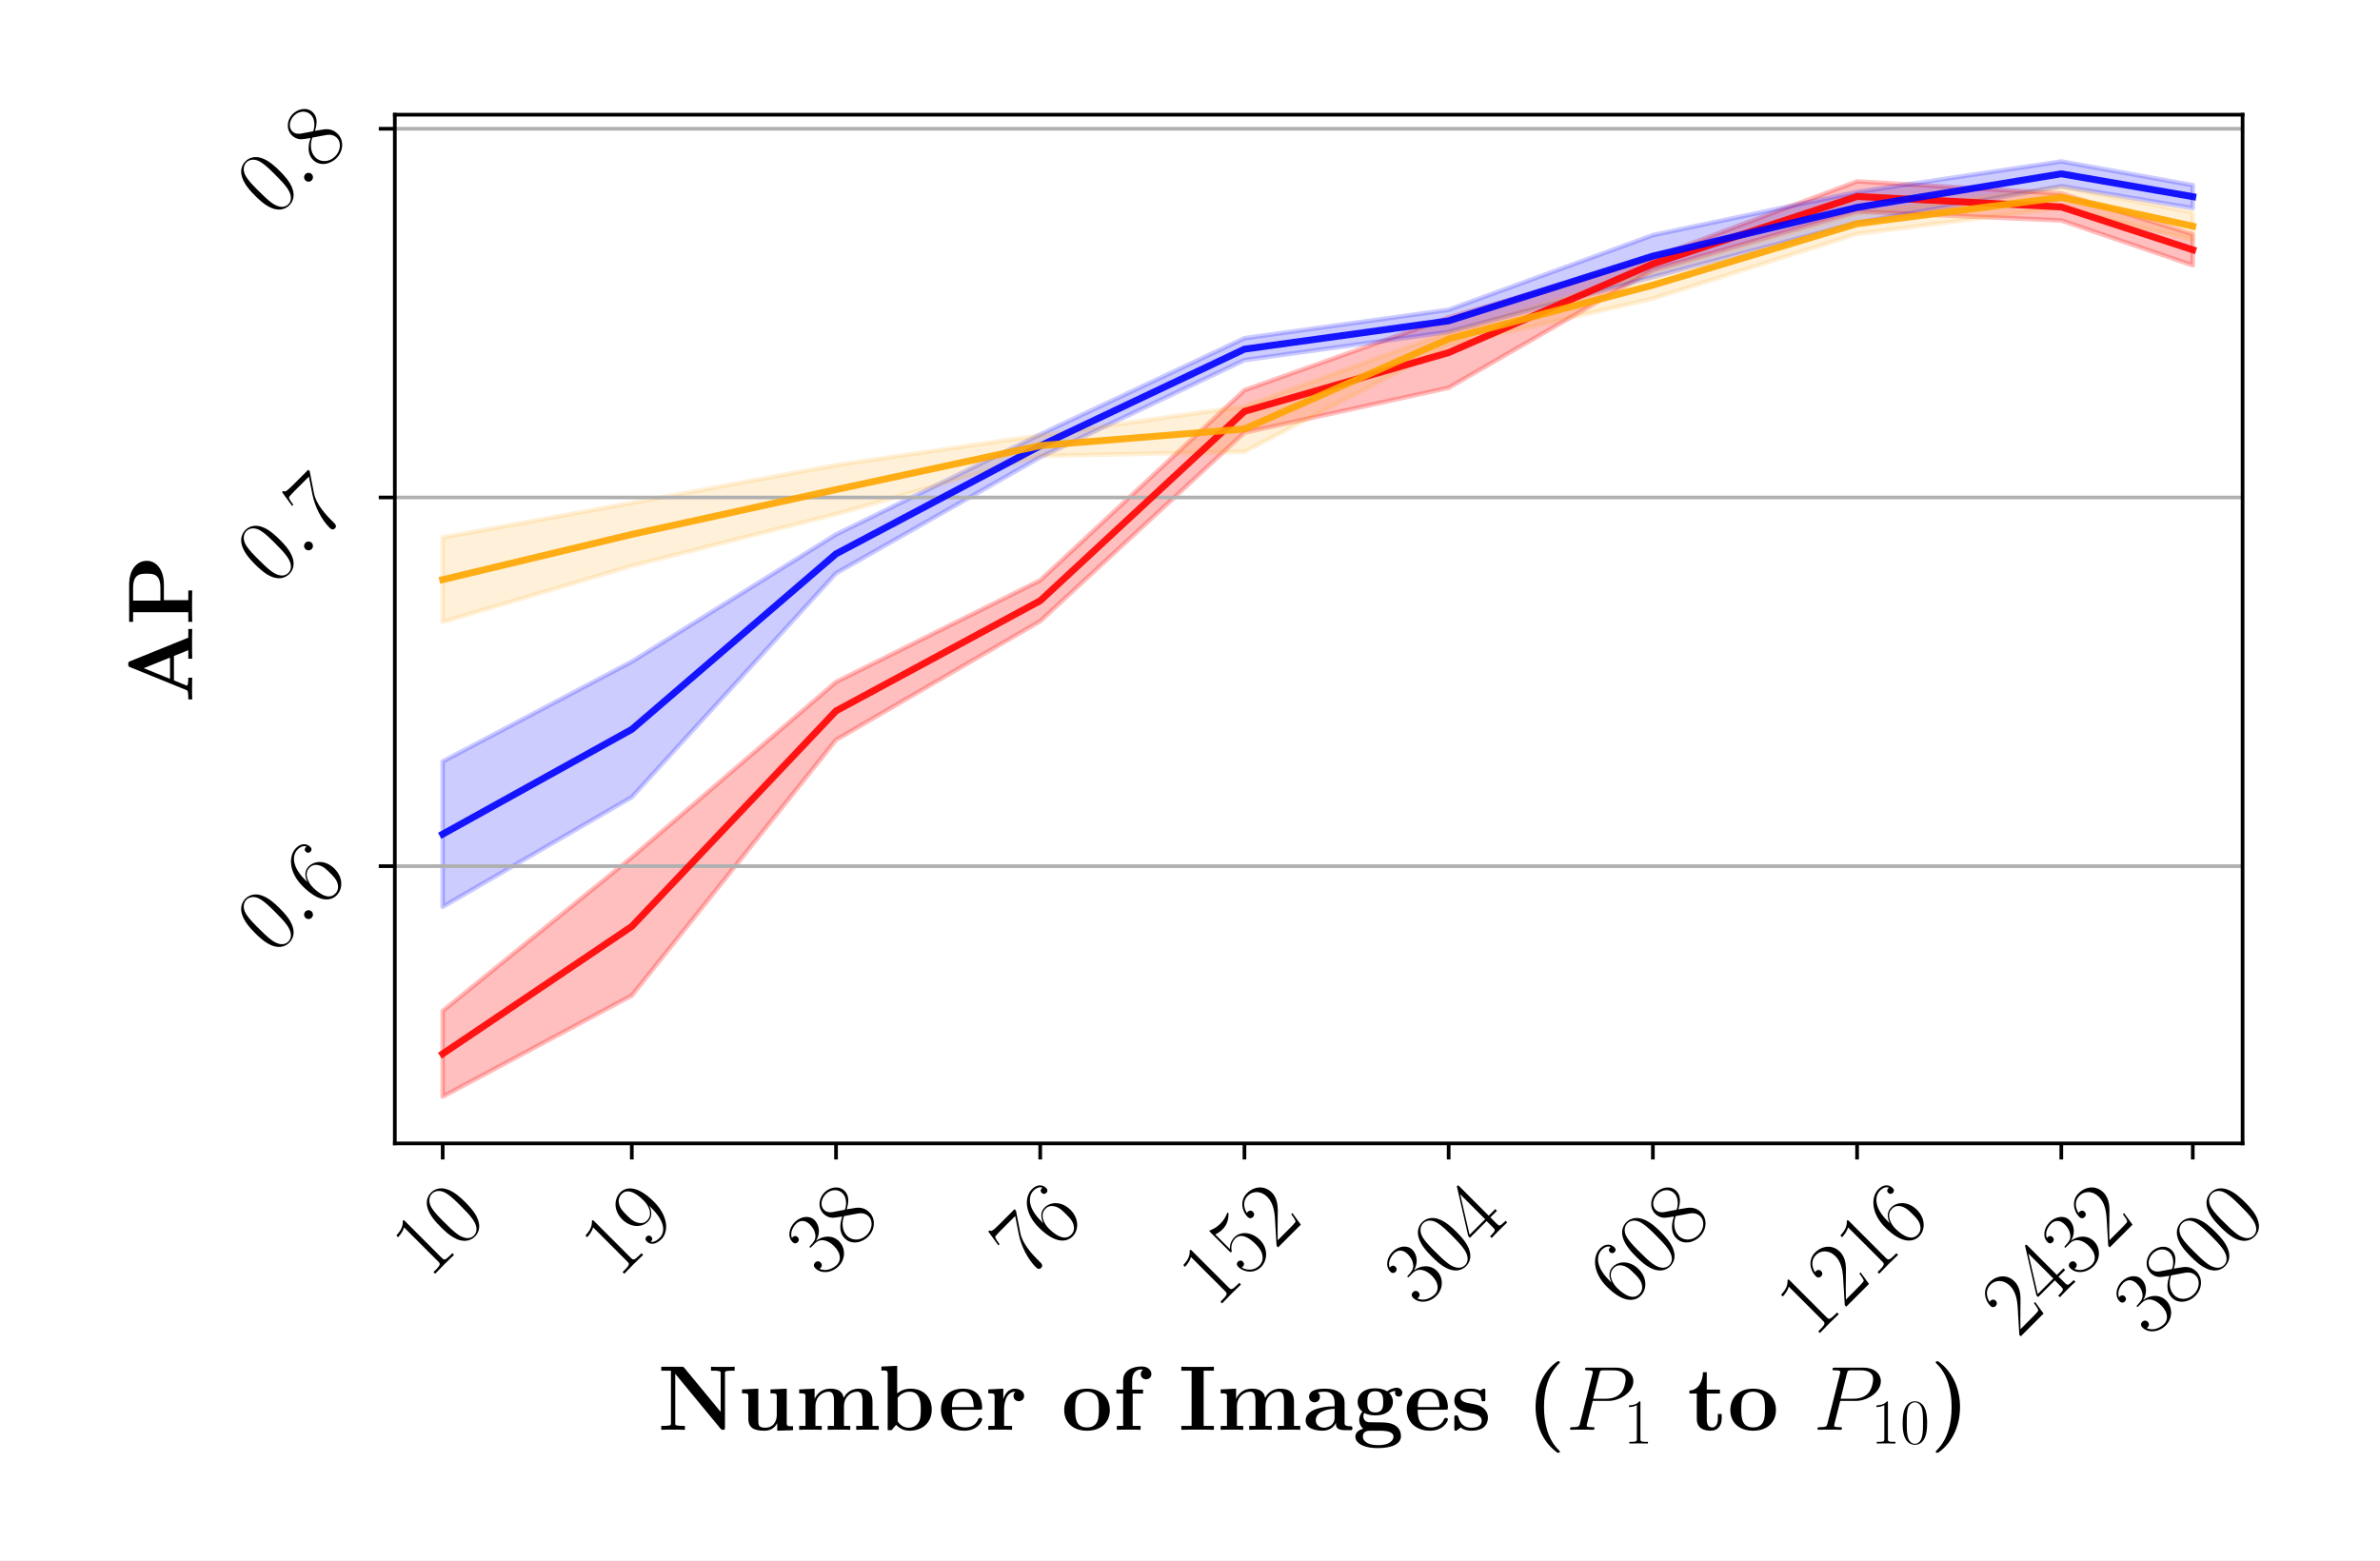
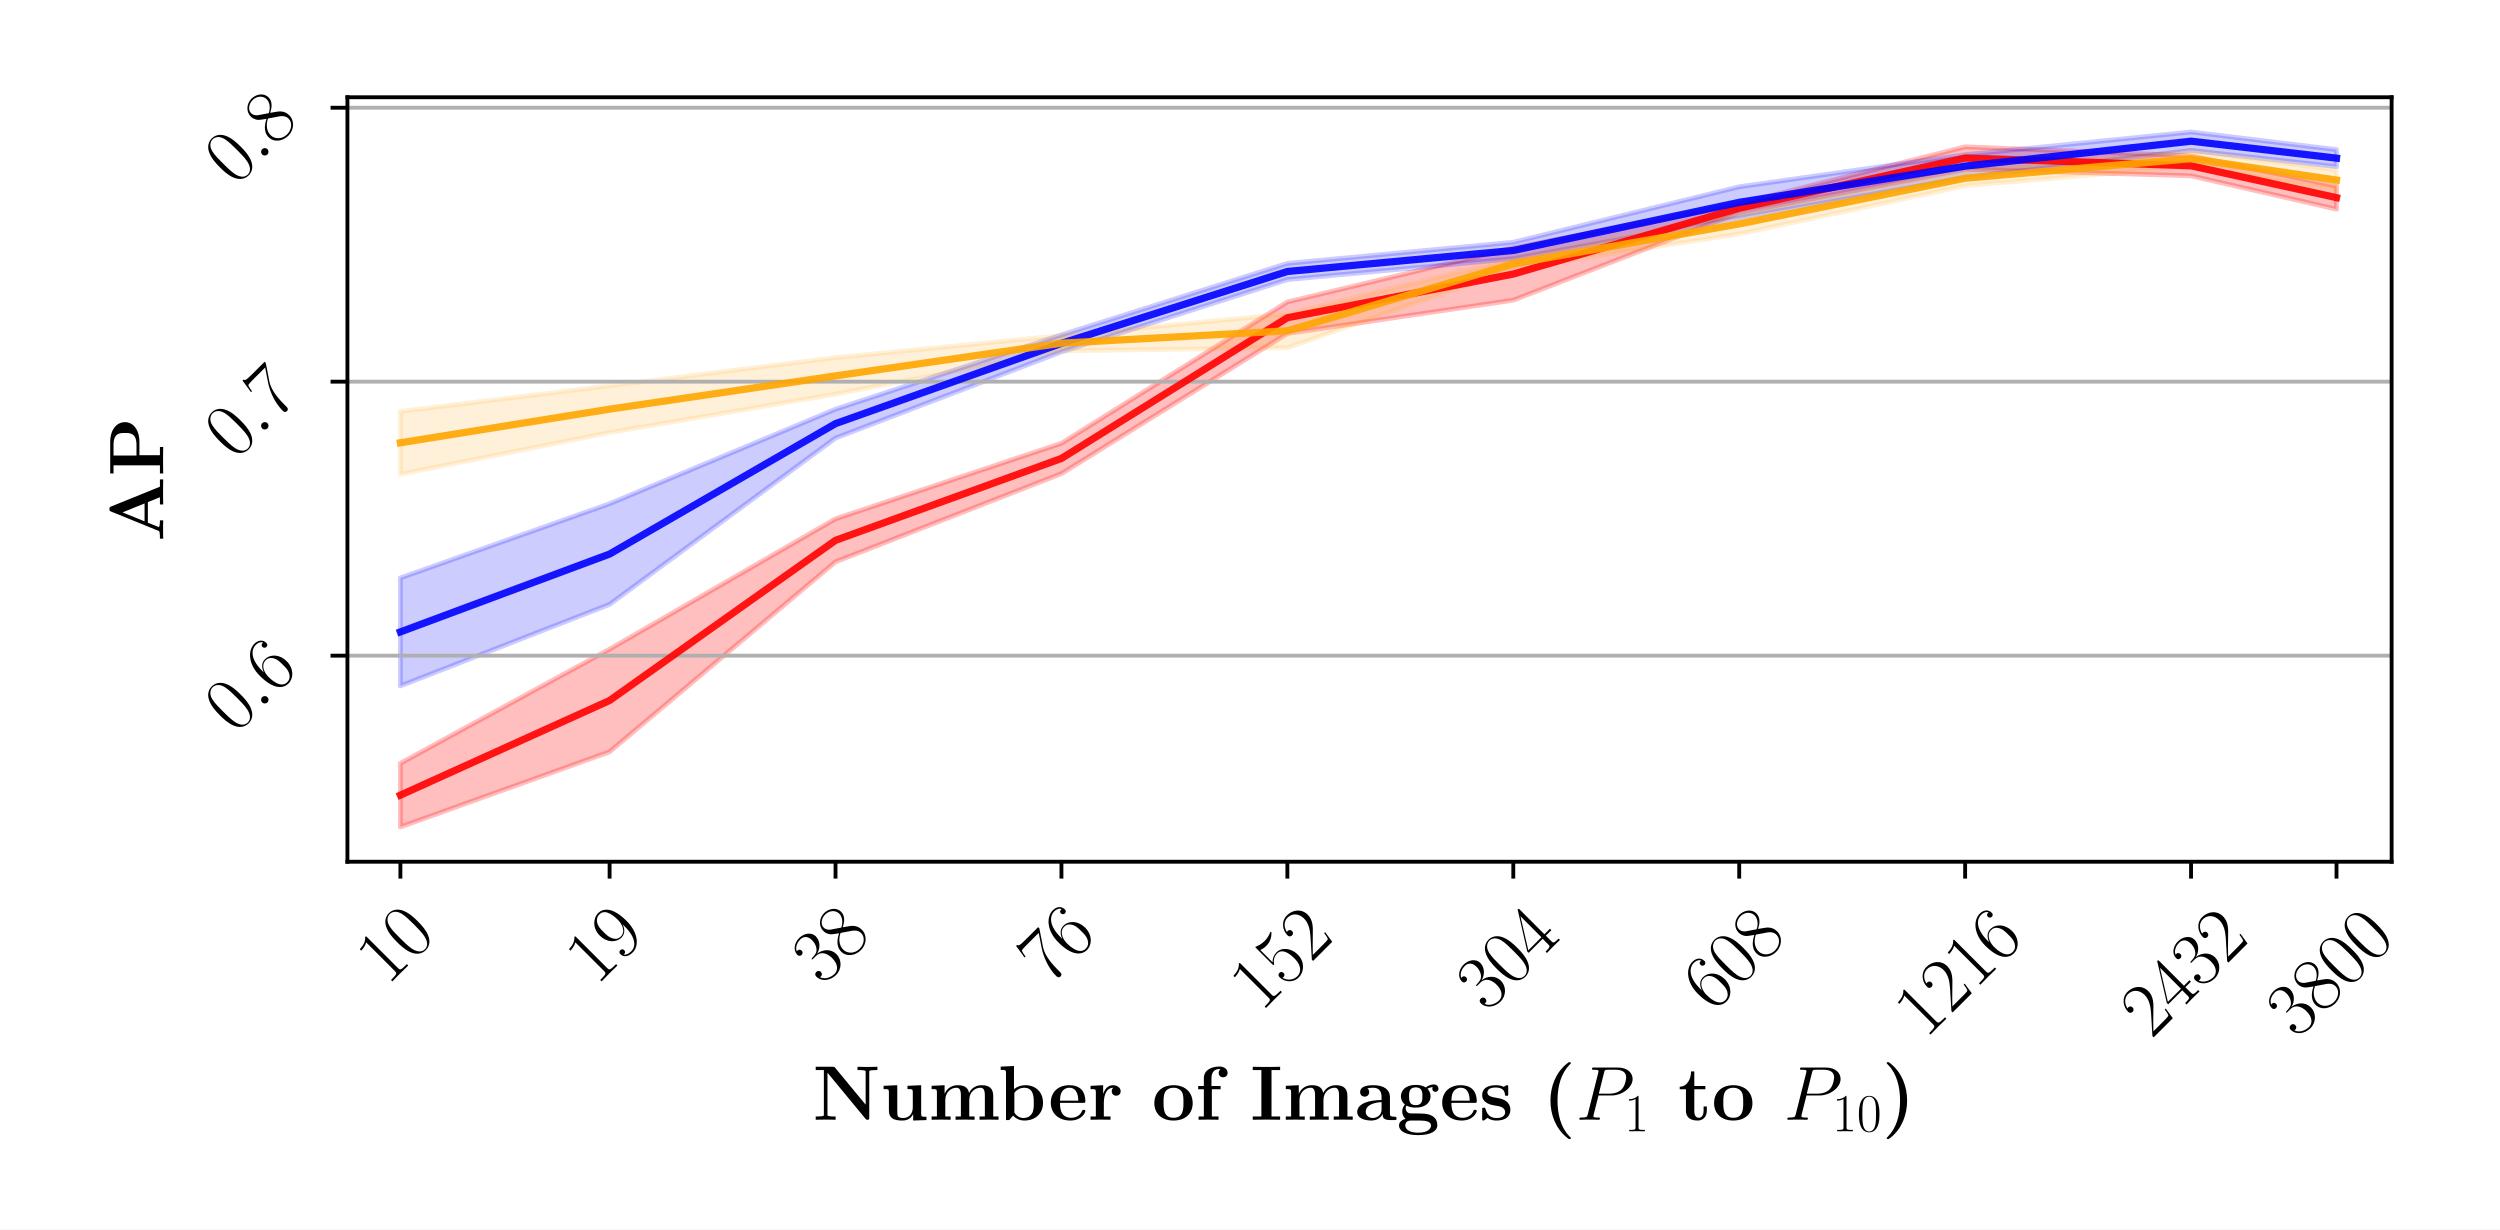
- <svg xmlns="http://www.w3.org/2000/svg" xmlns:xlink="http://www.w3.org/1999/xlink" height="340.157pt" version="1.1" viewBox="0 0 518.74 340.157" width="518.74pt">
+ <svg xmlns="http://www.w3.org/2000/svg" xmlns:xlink="http://www.w3.org/1999/xlink" height="255.118pt" version="1.1" viewBox="0 0 518.74 255.118" width="518.74pt">
  <defs>
    <style type="text/css">
*{stroke-linecap:butt;stroke-linejoin:round;}
  </style>
  </defs>
  <g id="figure_1">
    <g id="patch_1">
-       <path d="M 0 340.157  L 518.74 340.157  L 518.74 0  L 0 0  z " style="fill:#ffffff;" />
+       <path d="M 0 255.118  L 518.74 255.118  L 518.74 0  L 0 0  z " style="fill:#ffffff;" />
    </g>
    <g id="axes_1">
      <g id="patch_2">
-         <path d="M 86.054 249.261  L 488.792 249.261  L 488.792 25.004  L 86.054 25.004  z " style="fill:#ffffff;" />
+         <path d="M 72.089 178.806  L 496.252 178.806  L 496.252 20.179  L 72.089 20.179  z " style="fill:#ffffff;" />
      </g>
      <g id="PolyCollection_1">
        <defs>
-           <path d="M 96.49 -101.09  L 96.49 -119.779  L 137.707 -153.256  L 182.217 -191.484  L 226.727 -213.654  L 271.237 -255.103  L 315.747 -270.952  L 360.257 -283.948  L 404.767 -300.614  L 449.277 -297.975  L 477.935 -289.083  L 477.935 -282.317  L 477.935 -282.317  L 449.277 -292.101  L 404.767 -294.044  L 360.257 -281.318  L 315.747 -255.629  L 271.237 -245.85  L 226.727 -204.749  L 182.217 -178.874  L 137.707 -123.144  L 96.49 -101.09  z " id="m9dcb0f58c4" style="stroke:#ff0000;stroke-opacity:0.25;" />
+           <path d="M 83.08 -83.523  L 83.08 -96.742  L 126.489 -120.422  L 173.367 -147.463  L 220.245 -163.144  L 267.123 -192.463  L 314.001 -203.673  L 360.879 -212.866  L 407.757 -224.655  L 454.635 -222.788  L 484.817 -216.498  L 484.817 -211.712  L 484.817 -211.712  L 454.635 -218.633  L 407.757 -220.008  L 360.879 -211.006  L 314.001 -192.835  L 267.123 -185.918  L 220.245 -156.845  L 173.367 -138.543  L 126.489 -99.122  L 83.08 -83.523  z " id="mae09a93327" style="stroke:#ff0000;stroke-opacity:0.25;" />
        </defs>
-         <g clip-path="url(#p7b5ad945e2)">
-           <use style="fill:#ff0000;fill-opacity:0.25;stroke:#ff0000;stroke-opacity:0.25;" x="0" xlink:href="#m9dcb0f58c4" y="340.157" />
+         <g clip-path="url(#p8af98c0783)">
+           <use style="fill:#ff0000;fill-opacity:0.25;stroke:#ff0000;stroke-opacity:0.25;" x="0" xlink:href="#mae09a93327" y="255.118" />
        </g>
      </g>
      <g id="PolyCollection_2">
        <defs>
-           <path d="M 96.49 -142.472  L 96.49 -174.16  L 137.707 -195.925  L 182.217 -223.647  L 226.727 -245.456  L 271.237 -266.423  L 315.747 -272.621  L 360.257 -288.896  L 404.767 -298.296  L 449.277 -304.96  L 477.935 -299.784  L 477.935 -294.79  L 477.935 -294.79  L 449.277 -299.576  L 404.767 -291.584  L 360.257 -279.775  L 315.747 -267.807  L 271.237 -261.665  L 226.727 -240.48  L 182.217 -215.185  L 137.707 -166.388  L 96.49 -142.472  z " id="ma7cb963daa" style="stroke:#0000ff;stroke-opacity:0.2;" />
+           <path d="M 83.08 -112.794  L 83.08 -135.208  L 126.489 -150.604  L 173.367 -170.213  L 220.245 -185.639  L 267.123 -200.47  L 314.001 -204.854  L 360.879 -216.366  L 407.757 -223.015  L 454.635 -227.729  L 484.817 -224.067  L 484.817 -220.535  L 484.817 -220.535  L 454.635 -223.92  L 407.757 -218.268  L 360.879 -209.915  L 314.001 -201.449  L 267.123 -197.105  L 220.245 -182.119  L 173.367 -164.227  L 126.489 -129.711  L 83.08 -112.794  z " id="mef3ac39588" style="stroke:#0000ff;stroke-opacity:0.2;" />
        </defs>
-         <g clip-path="url(#p7b5ad945e2)">
-           <use style="fill:#0000ff;fill-opacity:0.2;stroke:#0000ff;stroke-opacity:0.2;" x="0" xlink:href="#ma7cb963daa" y="340.157" />
+         <g clip-path="url(#p8af98c0783)">
+           <use style="fill:#0000ff;fill-opacity:0.2;stroke:#0000ff;stroke-opacity:0.2;" x="0" xlink:href="#mef3ac39588" y="255.118" />
        </g>
      </g>
      <g id="PolyCollection_3">
        <defs>
-           <path d="M 96.49 -204.58  L 96.49 -223.005  L 137.707 -230.526  L 182.217 -238.766  L 226.727 -245.263  L 271.237 -251.597  L 315.747 -267.764  L 360.257 -280.938  L 404.767 -293.609  L 449.277 -299.441  L 477.935 -293.833  L 477.935 -287.872  L 477.935 -287.872  L 449.277 -294.84  L 404.767 -289.173  L 360.257 -275.059  L 315.747 -264.8  L 271.237 -241.684  L 226.727 -240.769  L 182.217 -228.081  L 137.707 -216.801  L 96.49 -204.58  z " id="m04aed291b5" style="stroke:#ffa500;stroke-opacity:0.15;" />
+           <path d="M 83.08 -156.726  L 83.08 -169.758  L 126.489 -175.079  L 173.367 -180.907  L 220.245 -185.503  L 267.123 -189.983  L 314.001 -201.418  L 360.879 -210.737  L 407.757 -219.699  L 454.635 -223.825  L 484.817 -219.858  L 484.817 -215.642  L 484.817 -215.642  L 454.635 -220.57  L 407.757 -216.562  L 360.879 -206.579  L 314.001 -199.322  L 267.123 -182.971  L 220.245 -182.324  L 173.367 -173.349  L 126.489 -165.37  L 83.08 -156.726  z " id="ma4a1a28faa" style="stroke:#ffa500;stroke-opacity:0.15;" />
        </defs>
-         <g clip-path="url(#p7b5ad945e2)">
-           <use style="fill:#ffa500;fill-opacity:0.15;stroke:#ffa500;stroke-opacity:0.15;" x="0" xlink:href="#m04aed291b5" y="340.157" />
+         <g clip-path="url(#p8af98c0783)">
+           <use style="fill:#ffa500;fill-opacity:0.15;stroke:#ffa500;stroke-opacity:0.15;" x="0" xlink:href="#ma4a1a28faa" y="255.118" />
        </g>
      </g>
      <g id="matplotlib.axis_1">
        <g id="xtick_1">
          <g id="line2d_1">
            <defs>
-               <path d="M 0 0  L 0 3.5  " id="md8f6583155" style="stroke:#000000;stroke-width:0.8;" />
-             </defs>
-             <g>
-               <use style="stroke:#000000;stroke-width:0.8;" x="96.49" xlink:href="#md8f6583155" y="249.261" />
+               <path d="M 0 0  L 0 3.5  " id="mae42fe131a" style="stroke:#000000;stroke-width:0.8;" />
+             </defs>
+             <g>
+               <use style="stroke:#000000;stroke-width:0.8;" x="83.08" xlink:href="#mae42fe131a" y="178.806" />
            </g>
          </g>
          <g id="text_1">
            <defs>
              <path d="M 26.594 63.797  C 26.594 65.891 26.5 66 25.094 66  C 21.203 61.359 15.297 59.891 9.703 59.688  C 9.406 59.688 8.906 59.688 8.797 59.5  C 8.703 59.297 8.703 59.094 8.703 57  C 11.797 57 17 57.594 21 59.984  L 21 7.297  C 21 3.797 20.797 2.594 12.203 2.594  L 9.203 2.594  L 9.203 0  C 14 0.094 19 0.188 23.797 0.188  C 28.594 0.188 33.594 0.094 38.406 0  L 38.406 2.594  L 35.406 2.594  C 26.797 2.594 26.594 3.688 26.594 7.297  z " id="CMR17-49" />
              <path d="M 42 31.844  C 42 37.969 41.906 48.422 37.703 56.453  C 34 63.484 28.094 66 22.906 66  C 18.094 66 12 63.781 8.203 56.562  C 4.203 49.016 3.797 39.672 3.797 31.844  C 3.797 26.109 3.906 17.375 7 9.734  C 11.297 -0.609 19 -2 22.906 -2  C 27.5 -2 34.5 -0.109 38.594 9.438  C 41.594 16.375 42 24.5 42 31.844  z M 22.906 -0.406  C 16.5 -0.406 12.703 5.125 11.297 12.75  C 10.203 18.688 10.203 27.328 10.203 32.953  C 10.203 40.688 10.203 47.109 11.5 53.234  C 13.406 61.781 19 64.391 22.906 64.391  C 27 64.391 32.297 61.672 34.203 53.438  C 35.5 47.719 35.594 40.984 35.594 32.953  C 35.594 26.422 35.594 18.375 34.406 12.453  C 32.297 1.5 26.406 -0.406 22.906 -0.406  z " id="CMR17-48" />
            </defs>
-             <g transform="translate(93.55063 278.9685)rotate(-45)scale(0.2 -0.2)">
+             <g transform="translate(80.37942 204.6697)rotate(-45)scale(0.16 -0.16)">
              <use transform="scale(0.996264)" xlink:href="#CMR17-49" />
              <use transform="translate(45.69048 0)scale(0.996264)" xlink:href="#CMR17-48" />
            </g>
          </g>
        </g>
        <g id="xtick_2">
          <g id="line2d_2">
            <g>
-               <use style="stroke:#000000;stroke-width:0.8;" x="137.707" xlink:href="#md8f6583155" y="249.261" />
+               <use style="stroke:#000000;stroke-width:0.8;" x="126.489" xlink:href="#mae42fe131a" y="178.806" />
            </g>
          </g>
          <g id="text_2">
            <defs>
              <path d="M 35.203 29.234  C 35.203 7 26.094 0.391 18.594 0.391  C 16.297 0.391 10.703 0.672 8.406 4.391  C 11 4 12.906 5.391 12.906 7.891  C 12.906 10.594 10.703 11.5 9.297 11.5  C 8.406 11.5 5.703 11.094 5.703 7.688  C 5.703 1.062 11.594 -2 18.797 -2  C 30.297 -2 42 10.391 42 32.656  C 42 60.266 30.797 66 23.203 66  C 13.297 66 3.797 57.25 3.797 43.75  C 3.797 31.25 11.906 22 22.094 22  C 30.5 22 34.203 29.844 35.203 33.156  z M 22.297 23.594  C 19.594 23.594 15.797 24.094 12.703 30.141  C 10.594 34.078 10.594 38.703 10.594 43.641  C 10.594 49.594 10.594 53.719 13.406 58.156  C 14.797 60.266 17.406 63.688 23.203 63.688  C 35 63.688 35 45.453 35 41.422  C 35 34.266 31.797 23.594 22.297 23.594  z " id="CMR17-57" />
            </defs>
-             <g transform="translate(134.7669 278.9685)rotate(-45)scale(0.2 -0.2)">
+             <g transform="translate(123.7884 204.6697)rotate(-45)scale(0.16 -0.16)">
              <use transform="scale(0.996264)" xlink:href="#CMR17-49" />
              <use transform="translate(45.69048 0)scale(0.996264)" xlink:href="#CMR17-57" />
            </g>
          </g>
        </g>
        <g id="xtick_3">
          <g id="line2d_3">
            <g>
-               <use style="stroke:#000000;stroke-width:0.8;" x="182.217" xlink:href="#md8f6583155" y="249.261" />
+               <use style="stroke:#000000;stroke-width:0.8;" x="173.367" xlink:href="#mae42fe131a" y="178.806" />
            </g>
          </g>
          <g id="text_3">
            <defs>
              <path d="M 22.094 34  C 31 34 34.906 26.141 34.906 17.094  C 34.906 5.031 28.5 0.391 22.703 0.391  C 17.406 0.391 8.797 3.016 6.094 10.797  C 6.594 10.594 7.094 10.594 7.594 10.594  C 10 10.594 11.797 12.188 11.797 14.797  C 11.797 17.688 9.594 19 7.594 19  C 5.906 19 3.297 18.188 3.297 14.484  C 3.297 5.234 12.297 -2 22.906 -2  C 34 -2 42.5 6.75 42.5 16.984  C 42.5 26.844 34.5 34 25 35.094  C 32.594 36.672 39.906 43.375 39.906 52.391  C 39.906 60.25 32 66 23 66  C 13.906 66 5.906 60.344 5.906 52.297  C 5.906 48.797 8.5 48.188 9.797 48.188  C 11.906 48.188 13.703 49.484 13.703 52.094  C 13.703 54.688 11.906 56 9.797 56  C 9.406 56 8.906 56 8.5 55.797  C 11.406 62.484 19.297 63.688 22.797 63.688  C 26.297 63.688 32.906 61.969 32.906 52.297  C 32.906 49.484 32.5 44.547 29.094 40.219  C 26.094 36.391 22.703 36.188 19.406 35.891  C 18.906 35.891 16.594 35.688 16.203 35.688  C 15.5 35.594 15.094 35.5 15.094 34.797  C 15.094 34.094 15.203 34 17.203 34  z " id="CMR17-51" />
              <path d="M 27.203 35.766  C 33.5 38.969 39.906 43.797 39.906 51.531  C 39.906 60.688 31.094 66 23 66  C 13.906 66 5.906 59.375 5.906 50.234  C 5.906 47.719 6.5 43.391 10.406 39.578  C 11.406 38.578 15.594 35.562 18.297 33.656  C 13.797 31.344 3.297 25.812 3.297 14.766  C 3.297 4.406 13.094 -2 22.797 -2  C 33.5 -2 42.5 5.719 42.5 15.969  C 42.5 25.109 36.406 29.328 32.406 32.047  z M 14.094 44.609  C 13.297 45.109 9.297 48.219 9.297 52.938  C 9.297 59.078 15.594 63.688 22.797 63.688  C 30.703 63.688 36.5 58.062 36.5 51.531  C 36.5 42.188 26.094 36.859 25.594 36.859  C 25.5 36.859 25.406 36.859 24.594 37.469  z M 32.5 24  C 34 22.906 38.797 19.578 38.797 13.453  C 38.797 6.016 31.406 0.391 23 0.391  C 13.906 0.391 7 6.922 7 14.859  C 7 22.797 13.094 29.438 20 32.547  z " id="CMR17-56" />
            </defs>
-             <g transform="translate(179.277 278.9685)rotate(-45)scale(0.2 -0.2)">
+             <g transform="translate(170.6664 204.6697)rotate(-45)scale(0.16 -0.16)">
              <use transform="scale(0.996264)" xlink:href="#CMR17-51" />
              <use transform="translate(45.69048 0)scale(0.996264)" xlink:href="#CMR17-56" />
            </g>
          </g>
        </g>
        <g id="xtick_4">
          <g id="line2d_4">
            <g>
-               <use style="stroke:#000000;stroke-width:0.8;" x="226.727" xlink:href="#md8f6583155" y="249.261" />
+               <use style="stroke:#000000;stroke-width:0.8;" x="220.245" xlink:href="#mae42fe131a" y="178.806" />
            </g>
          </g>
          <g id="text_4">
            <defs>
              <path d="M 45.094 61.797  L 45.094 64  L 21.594 64  C 9.906 64 9.703 65.094 9.297 67  L 7.5 67  L 4.594 48.5  L 6.406 48.5  C 6.703 50.406 7.406 55.5 8.594 57.391  C 9.203 58.188 16.594 58.188 18.297 58.188  L 40.297 58.188  L 29.203 41.719  C 21.797 30.641 16.703 15.672 16.703 2.594  C 16.703 1.391 16.703 -2 20.297 -2  C 23.906 -2 23.906 1.391 23.906 2.688  L 23.906 7.281  C 23.906 23.656 26.703 34.438 31.297 41.312  z " id="CMR17-55" />
              <path d="M 10.594 34.344  C 10.594 58 21.797 63.688 28.297 63.688  C 30.406 63.688 35.5 63.266 37.5 59.094  C 35.906 59.094 32.906 59.094 32.906 55.594  C 32.906 52.891 35.094 52 36.5 52  C 37.406 52 40.094 52.391 40.094 55.797  C 40.094 62.297 35.094 66 28.203 66  C 16.297 66 3.797 53.297 3.797 31.422  C 3.797 4.016 15.094 -2 23.094 -2  C 32.797 -2 42 6.734 42 20.234  C 42 32.828 33.906 42 23.703 42  C 17.594 42 13.094 37.969 10.594 30.922  z M 23.094 0.391  C 10.797 0.391 10.797 18.938 10.797 22.656  C 10.797 29.906 14.203 40.391 23.5 40.391  C 25.203 40.391 30.094 40.391 33.406 33.438  C 35.203 29.516 35.203 25.375 35.203 20.344  C 35.203 14.906 35.203 10.875 33.094 6.844  C 30.906 2.703 27.703 0.391 23.094 0.391  z " id="CMR17-54" />
            </defs>
-             <g transform="translate(223.7871 278.9685)rotate(-45)scale(0.2 -0.2)">
+             <g transform="translate(217.5443 204.6697)rotate(-45)scale(0.16 -0.16)">
              <use transform="scale(0.996264)" xlink:href="#CMR17-55" />
              <use transform="translate(45.69048 0)scale(0.996264)" xlink:href="#CMR17-54" />
            </g>
          </g>
        </g>
        <g id="xtick_5">
          <g id="line2d_5">
            <g>
-               <use style="stroke:#000000;stroke-width:0.8;" x="271.237" xlink:href="#md8f6583155" y="249.261" />
+               <use style="stroke:#000000;stroke-width:0.8;" x="267.123" xlink:href="#mae42fe131a" y="178.806" />
            </g>
          </g>
          <g id="text_5">
            <defs>
              <path d="M 11.406 58.594  C 12.406 58.188 16.5 56.891 20.703 56.891  C 30 56.891 35.094 61.891 38 64.688  C 38 65.484 38 66 37.406 66  C 37.297 66 37.094 66 36.297 65.594  C 32.797 64.094 28.703 63 23.703 63  C 20.703 63 16.203 63.359 11.297 65.484  C 10.203 66 10 66 9.906 66  C 9.406 66 9.297 65.891 9.297 63.906  L 9.297 34.859  C 9.297 33.016 9.297 32.5 10.297 32.5  C 10.797 32.5 11 32.703 11.5 33.422  C 14.703 38.047 19.094 40 24.094 40  C 27.594 40 35.094 37.734 35.094 20.203  C 35.094 16.984 35.094 11.188 32.094 6.594  C 29.594 2.484 25.703 0.391 21.406 0.391  C 14.797 0.391 8.094 4.984 6.297 12.688  C 6.703 12.594 7.5 12.391 7.906 12.391  C 9.203 12.391 11.703 13.094 11.703 16.188  C 11.703 18.891 9.797 20 7.906 20  C 5.594 20 4.094 18.594 4.094 15.797  C 4.094 7.094 11 -2 21.594 -2  C 31.906 -2 41.703 6.891 41.703 19.797  C 41.703 32.094 33.906 41.594 24.203 41.594  C 19.094 41.594 14.797 39.688 11.406 36  z " id="CMR17-53" />
              <path d="M 41.703 15.469  L 39.906 15.469  C 38.906 8.391 38.094 7.188 37.703 6.594  C 37.203 5.797 30 5.797 28.594 5.797  L 9.406 5.797  C 13 9.688 20 16.766 28.5 24.938  C 34.594 30.719 41.703 37.5 41.703 47.391  C 41.703 59.188 32.297 66 21.797 66  C 10.797 66 4.094 56.297 4.094 47.297  C 4.094 43.391 7 42.891 8.203 42.891  C 9.203 42.891 12.203 43.484 12.203 46.984  C 12.203 50.094 9.594 51 8.203 51  C 7.594 51 7 50.891 6.594 50.688  C 8.5 59.188 14.297 63.391 20.406 63.391  C 29.094 63.391 34.797 56.5 34.797 47.391  C 34.797 38.703 29.703 31.219 24 24.734  L 4.094 2.297  L 4.094 0  L 39.297 0  z " id="CMR17-50" />
            </defs>
-             <g transform="translate(265.0664 285.4301)rotate(-45)scale(0.2 -0.2)">
+             <g transform="translate(261.6632 210.188)rotate(-45)scale(0.16 -0.16)">
              <use transform="scale(0.996264)" xlink:href="#CMR17-49" />
              <use transform="translate(45.69048 0)scale(0.996264)" xlink:href="#CMR17-53" />
              <use transform="translate(91.38095 0)scale(0.996264)" xlink:href="#CMR17-50" />
            </g>
          </g>
        </g>
        <g id="xtick_6">
          <g id="line2d_6">
            <g>
-               <use style="stroke:#000000;stroke-width:0.8;" x="315.747" xlink:href="#md8f6583155" y="249.261" />
+               <use style="stroke:#000000;stroke-width:0.8;" x="314.001" xlink:href="#mae42fe131a" y="178.806" />
            </g>
          </g>
          <g id="text_6">
            <defs>
              <path d="M 33.594 64.797  C 33.594 66.891 33.5 67 31.703 67  L 2 19.594  L 2 17  L 27.797 17  L 27.797 7.188  C 27.797 3.594 27.594 2.594 20.594 2.594  L 18.703 2.594  L 18.703 0  C 21.906 0.188 27.297 0.188 30.703 0.188  C 34.094 0.188 39.5 0.188 42.703 0  L 42.703 2.594  L 40.797 2.594  C 33.797 2.594 33.594 3.594 33.594 7.188  L 33.594 17  L 43.797 17  L 43.797 19.594  L 33.594 19.594  z M 28.094 58.172  L 28.094 19.594  L 4 19.594  z " id="CMR17-52" />
            </defs>
-             <g transform="translate(309.5764 285.4301)rotate(-45)scale(0.2 -0.2)">
+             <g transform="translate(308.5412 210.188)rotate(-45)scale(0.16 -0.16)">
              <use transform="scale(0.996264)" xlink:href="#CMR17-51" />
              <use transform="translate(45.69048 0)scale(0.996264)" xlink:href="#CMR17-48" />
              <use transform="translate(91.38095 0)scale(0.996264)" xlink:href="#CMR17-52" />
            </g>
          </g>
        </g>
        <g id="xtick_7">
          <g id="line2d_7">
            <g>
-               <use style="stroke:#000000;stroke-width:0.8;" x="360.257" xlink:href="#md8f6583155" y="249.261" />
+               <use style="stroke:#000000;stroke-width:0.8;" x="360.879" xlink:href="#mae42fe131a" y="178.806" />
            </g>
          </g>
          <g id="text_7">
-             <g transform="translate(354.0865 285.4301)rotate(-45)scale(0.2 -0.2)">
+             <g transform="translate(355.4191 210.188)rotate(-45)scale(0.16 -0.16)">
              <use transform="scale(0.996264)" xlink:href="#CMR17-54" />
              <use transform="translate(45.69048 0)scale(0.996264)" xlink:href="#CMR17-48" />
              <use transform="translate(91.38095 0)scale(0.996264)" xlink:href="#CMR17-56" />
            </g>
          </g>
        </g>
        <g id="xtick_8">
          <g id="line2d_8">
            <g>
-               <use style="stroke:#000000;stroke-width:0.8;" x="404.767" xlink:href="#md8f6583155" y="249.261" />
+               <use style="stroke:#000000;stroke-width:0.8;" x="407.757" xlink:href="#mae42fe131a" y="178.806" />
            </g>
          </g>
          <g id="text_8">
-             <g transform="translate(395.3658 291.8917)rotate(-45)scale(0.2 -0.2)">
+             <g transform="translate(399.538 215.7062)rotate(-45)scale(0.16 -0.16)">
              <use transform="scale(0.996264)" xlink:href="#CMR17-49" />
              <use transform="translate(45.69048 0)scale(0.996264)" xlink:href="#CMR17-50" />
              <use transform="translate(91.38095 0)scale(0.996264)" xlink:href="#CMR17-49" />
              <use transform="translate(137.0714 0)scale(0.996264)" xlink:href="#CMR17-54" />
            </g>
          </g>
        </g>
        <g id="xtick_9">
          <g id="line2d_9">
            <g>
-               <use style="stroke:#000000;stroke-width:0.8;" x="449.277" xlink:href="#md8f6583155" y="249.261" />
+               <use style="stroke:#000000;stroke-width:0.8;" x="454.635" xlink:href="#mae42fe131a" y="178.806" />
            </g>
          </g>
          <g id="text_9">
-             <g transform="translate(439.8759 291.8917)rotate(-45)scale(0.2 -0.2)">
+             <g transform="translate(446.416 215.7062)rotate(-45)scale(0.16 -0.16)">
              <use transform="scale(0.996264)" xlink:href="#CMR17-50" />
              <use transform="translate(45.69048 0)scale(0.996264)" xlink:href="#CMR17-52" />
              <use transform="translate(91.38095 0)scale(0.996264)" xlink:href="#CMR17-51" />
              <use transform="translate(137.0714 0)scale(0.996264)" xlink:href="#CMR17-50" />
            </g>
          </g>
        </g>
        <g id="xtick_10">
          <g id="line2d_10">
            <g>
-               <use style="stroke:#000000;stroke-width:0.8;" x="477.935" xlink:href="#md8f6583155" y="249.261" />
+               <use style="stroke:#000000;stroke-width:0.8;" x="484.817" xlink:href="#mae42fe131a" y="178.806" />
            </g>
          </g>
          <g id="text_10">
-             <g transform="translate(468.534 291.8917)rotate(-45)scale(0.2 -0.2)">
+             <g transform="translate(476.5986 215.7062)rotate(-45)scale(0.16 -0.16)">
              <use transform="scale(0.996264)" xlink:href="#CMR17-51" />
              <use transform="translate(45.69048 0)scale(0.996264)" xlink:href="#CMR17-56" />
              <use transform="translate(91.38095 0)scale(0.996264)" xlink:href="#CMR17-48" />
              <use transform="translate(137.0714 0)scale(0.996264)" xlink:href="#CMR17-48" />
            </g>
          </g>
        </g>
        <g id="text_11">
          <defs>
            <path d="M 29 67.797  C 28 68.891 27.906 69 25.906 69  L 3.797 69  L 3.797 64.688  L 14.406 64.688  L 14.406 7.312  C 14.406 5.094 14.297 5 11.703 4.594  C 9.906 4.391 7.906 4.297 6.094 4.297  L 3.797 4.297  L 3.797 0  C 6.094 0.188 13.906 0.188 16.703 0.188  C 19.5 0.188 27.406 0.188 29.703 0  L 29.703 4.297  L 27.406 4.297  C 24.703 4.297 24.5 4.297 22.094 4.594  C 19.203 5 19.094 5.094 19.094 7.312  L 19.094 61.266  L 68.594 1.297  C 69.703 0.094 69.797 0 71.094 0  C 73.5 0 73.5 0.594 73.5 2.891  L 73.5 61.672  C 73.5 63.891 73.594 63.984 76.203 64.391  C 78 64.594 80 64.688 81.797 64.688  L 84.094 64.688  L 84.094 69  C 81.797 68.797 74 68.797 71.203 68.797  C 68.406 68.797 60.5 68.797 58.203 69  L 58.203 64.688  L 60.5 64.688  C 63.203 64.688 63.406 64.688 65.797 64.391  C 68.703 63.984 68.797 63.891 68.797 61.672  L 68.797 19.594  z " id="CMBX12-78" />
            <path d="M 35.297 44.188  L 35.297 39.891  C 41.5 39.891 42.203 39.891 42.203 35.953  L 42.203 16.141  C 42.203 8.453 37.703 2.297 29.906 2.297  C 22.406 2.297 22 4.812 22 10.375  L 22 45  L 4.203 44.188  L 4.203 39.891  C 10.406 39.891 11.094 39.891 11.094 35.953  L 11.094 12  C 11.094 1.891 17.797 -1 28.5 -1  C 30.906 -1 38.297 -1 42.594 7.141  L 42.703 7.141  L 42.703 -1  L 60 -0.406  L 60 3.906  C 53.797 3.906 53.094 3.906 53.094 7.844  L 53.094 45  z " id="CMBX12-117" />
            <path d="M 84.406 30.594  C 84.406 39.797 80.5 45 69.297 45  C 59.203 45 54.5 38.188 52.906 35  C 51.297 43.484 44.5 45 38.094 45  C 28.5 45 23.297 38.797 21.203 34  L 21.094 34  L 21.094 45  L 4.203 44.188  L 4.203 39.891  C 10.406 39.891 11.094 39.891 11.094 36  L 11.094 4.297  L 4.203 4.297  L 4.203 0  C 6.5 0.188 13.703 0.188 16.5 0.188  C 19.297 0.188 26.594 0.188 28.906 0  L 28.906 4.297  L 22 4.297  L 22 25.594  C 22 36.5 30.094 41.688 36.406 41.688  C 40.094 41.688 42.297 39.5 42.297 31.688  L 42.297 4.297  L 35.406 4.297  L 35.406 0  C 37.703 0.188 44.906 0.188 47.703 0.188  C 50.5 0.188 57.797 0.188 60.094 0  L 60.094 4.297  L 53.203 4.297  L 53.203 25.594  C 53.203 36.5 61.297 41.688 67.594 41.688  C 71.297 41.688 73.5 39.5 73.5 31.688  L 73.5 4.297  L 66.594 4.297  L 66.594 0  C 68.906 0.188 76.094 0.188 78.906 0.188  C 81.703 0.188 89 0.188 91.297 0  L 91.297 4.297  L 84.406 4.297  z " id="CMBX12-109" />
            <path d="M 20.797 70  L 3.5 69.188  L 3.5 64.891  C 9.703 64.891 10.406 64.891 10.406 60.875  L 10.406 -0.406  L 14.594 -0.406  C 16.297 1.5 18 3.406 19.594 5.422  C 24.703 0.094 30.203 -1 34.203 -1  C 48 -1 58.594 7.438 58.594 22.094  C 58.594 35.938 49.203 45 35.5 45  C 29.594 45 24.906 43.094 20.797 39.875  z M 21.297 35.031  C 24.797 39.875 30 41.688 34.203 41.688  C 46.594 41.688 46.594 28.859 46.594 22.188  C 46.594 17.656 46.594 11.891 44.203 8.156  C 41.094 3.297 36.406 2.297 33.203 2.297  C 26.406 2.297 22.703 7.141 21.297 9.359  z " id="CMBX12-98" />
            <path d="M 45.203 22  C 47.5 22 48.094 22 48.094 24.5  C 48.094 27.469 47.406 34.875 42.797 39.516  C 38.594 43.688 33 45 27.203 45  C 11.594 45 3.094 34.875 3.094 22.391  C 3.094 8.172 13.406 -1 28.5 -1  C 43.594 -1 48.094 9.703 48.094 11.422  C 48.094 12.953 46.594 12.953 46 12.953  C 44.406 12.953 44.297 12.641 43.703 11.328  C 41.094 4.719 34.5 2.594 29.703 2.594  C 15.203 2.594 15.094 16.297 15.094 22  z M 15.094 24.891  C 15.297 28.938 15.406 32.797 17.5 36.359  C 19.406 39.516 22.906 41.688 27.203 41.688  C 37.906 41.688 38.797 29.828 38.906 24.891  z " id="CMBX12-101" />
            <path d="M 20.797 22.5  C 20.797 25.797 21.5 41.688 33.203 41.688  C 31.797 40.594 31.094 38.891 31.094 37.094  C 31.094 33 34.406 31.297 36.906 31.297  C 39.406 31.297 42.703 33 42.703 37.094  C 42.703 42.188 37.5 45 32.703 45  C 24.797 45 21.406 38.094 20 33.891  L 19.906 33.891  L 19.906 45  L 3.5 44.188  L 3.5 39.891  C 9.703 39.891 10.406 39.891 10.406 36  L 10.406 4.297  L 3.5 4.297  L 3.5 0  C 5.797 0.188 13.297 0.188 16.094 0.188  C 19 0.188 27.094 0.188 29.5 0  L 29.5 4.297  L 20.797 4.297  z " id="CMBX12-114" />
            <path d="M 53 21.547  C 53 35.078 43.797 45 28.094 45  C 11.797 45 3.094 34.578 3.094 21.547  C 3.094 8.406 12.297 -1 28 -1  C 44.297 -1 53 8.906 53 21.547  z M 28.094 2.594  C 15.094 2.594 15.094 14.328 15.094 22.547  C 15.094 27.25 15.094 32.266 17 35.875  C 19.203 39.891 23.703 41.688 28 41.688  C 33.703 41.688 37.297 38.984 39 36.172  C 41 32.562 41 27.359 41 22.547  C 41 14.219 41 2.594 28.094 2.594  z " id="CMBX12-111" />
            <path d="M 21.703 39.688  L 33.094 39.688  L 33.094 44  L 21.203 44  L 21.203 54.156  C 21.203 64.406 27.797 66 31.094 66  C 32.203 66 32.406 65.891 33 65.688  C 31.5 64.703 30.594 63.031 30.594 60.953  C 30.594 57.016 33.797 55.234 36.406 55.234  C 38.594 55.234 42.203 56.719 42.203 61.062  C 42.203 65.109 38.594 69.297 31.5 69.297  C 22.406 69.297 11.297 65.5 11.297 54.047  L 11.297 44  L 3.906 44  L 3.906 39.688  L 11.297 39.688  L 11.297 4.297  L 4.406 4.297  L 4.406 0  C 6.703 0.188 14.203 0.188 17 0.188  C 19.906 0.188 28 0.188 30.406 0  L 30.406 4.297  L 21.703 4.297  z " id="CMBX12-102" />
            <path d="M 27.5 64.688  L 38.703 64.688  L 38.703 69  C 35.094 68.797 25.094 68.797 20.906 68.797  C 16.703 68.797 6.703 68.797 3.094 69  L 3.094 64.688  L 14.297 64.688  L 14.297 4.297  L 3.094 4.297  L 3.094 0  C 6.703 0.188 16.703 0.188 20.906 0.188  C 25.094 0.188 35.094 0.188 38.703 0  L 38.703 4.297  L 27.5 4.297  z " id="CMBX12-73" />
            <path d="M 46 29.594  C 46 38.797 38.703 45 24.594 45  C 19 45 7.203 44.484 7.203 36.094  C 7.203 31.891 10.406 30.094 13.094 30.094  C 16.094 30.094 19 32.188 19 35.984  C 19 37.891 18.297 39.688 16.594 40.797  C 19.906 41.688 22.297 41.688 24.203 41.688  C 31 41.688 35.094 37.891 35.094 29.688  L 35.094 25.688  C 19.297 25.688 3.406 21.281 3.406 10.125  C 3.406 1 15 -1 21.906 -1  C 29.594 -1 34.5 3.203 36.5 7.625  C 36.5 3.906 36.5 -0.406 46.594 -0.406  L 51.703 -0.406  C 53.797 -0.406 54.594 -0.406 54.594 1.797  C 54.594 3.906 53.703 3.906 52.297 3.906  C 46 4 46 5.609 46 7.922  z M 35.094 13.547  C 35.094 4.094 26.703 2.297 23.5 2.297  C 18.594 2.297 14.5 5.609 14.5 10.234  C 14.5 19.375 25.297 22.484 35.094 23  z " id="CMBX12-97" />
            <path d="M 13 18.391  C 17.797 15.797 23.406 15.797 24.906 15.797  C 38.703 15.797 44.203 23.531 44.203 30.594  C 44.203 35.734 41.297 39.359 40.094 40.375  C 43 41.984 45.406 42.391 47.094 42.594  C 46.797 42.094 46.5 41.688 46.5 40.375  C 46.5 38.25 47.906 36.344 50.5 36.344  C 53.094 36.344 54.5 38.25 54.5 40.375  C 54.5 42.797 52.703 46 48.5 46  C 44.203 46 40.094 43.891 38 42.094  C 33.906 44.484 30 45.391 24.906 45.391  C 11.094 45.391 5.594 37.656 5.594 30.594  C 5.594 27.469 6.594 23.328 10.797 19.906  C 9.094 17.984 7.297 14.469 7.297 10.828  C 7.297 6.5 9.594 2.797 11.703 1.188  C 9.297 0.594 3.094 -1.703 3.094 -7.406  C 3.094 -13.312 9.594 -20 28 -20  C 44.594 -20 53 -14.609 53 -7.109  C 53 1.688 47.203 4.594 44.703 5.797  C 39.906 8.188 33.5 8.188 24.703 8.188  C 22.203 8.188 17.797 8.188 17.297 8.297  C 13 9 11.797 12.859 11.797 14.781  C 11.797 15.594 11.906 17.094 13 18.391  z M 24.906 19  C 16.203 19 16.203 25.953 16.203 30.594  C 16.203 35.234 16.203 42.188 24.906 42.188  C 33.594 42.188 33.594 35.234 33.594 30.594  C 33.594 25.953 33.594 19 24.906 19  z M 30.5 -1  C 37.797 -1 44.797 -2.312 44.797 -7.5  C 44.797 -11 41.297 -16.812 28.094 -16.812  C 14.906 -16.812 11.297 -11.203 11.297 -7.406  C 11.297 -1 17.594 -1 19.094 -1  z " id="CMBX12-103" />
            <path d="M 37.703 42.391  C 37.703 44.297 37.703 45 36.203 45  C 35.594 45 35.406 45 33.906 44.094  C 33.5 43.797 32.406 43.094 31.906 42.797  C 29.094 44.391 25.406 45 21.797 45  C 18.797 45 3.797 45 3.797 31.969  C 3.797 21.438 16.203 19.234 19.297 18.734  C 22 18.234 25.297 17.625 25.703 17.625  C 29.703 16.734 33.703 14.219 33.703 10.016  C 33.703 2.297 24.594 2.297 22.5 2.297  C 17.406 2.297 11.094 3.891 8.297 13.625  C 7.703 15.625 7.594 15.719 5.906 15.719  C 3.797 15.719 3.797 15.422 3.797 13.125  L 3.797 1.594  C 3.797 -0.312 3.797 -1 5.297 -1  C 6 -1 6.203 -1 8.203 0.594  L 10.797 2.5  C 15.297 -1 20.703 -1 22.5 -1  C 28 -1 40.5 0.188 40.5 13.516  C 40.5 18.328 37.906 21.641 35.906 23.438  C 31.797 26.859 28.406 27.453 23 28.453  C 16.594 29.562 10.594 30.656 10.594 35.469  C 10.594 41.984 19.5 41.984 21.594 41.984  C 32.703 41.984 33.297 34.969 33.5 32.469  C 33.594 31.172 34.406 31.172 35.594 31.172  C 37.703 31.172 37.703 31.469 37.703 33.766  z " id="CMBX12-115" />
            <path d="M 37.406 -23.906  C 37.406 -23.516 37.406 -23.312 35.5 -21.5  C 24.297 -10.312 20 7.297 20 24.891  C 20 44.594 24.906 60.797 36.094 72.094  C 37.297 73.297 37.406 73.391 37.406 73.797  C 37.406 75 36.203 75 35.703 75  C 34.797 75 34.594 75 32 72.891  C 17.594 61.391 10.797 43 10.797 25  C 10.797 6.594 17.703 -11.312 31.906 -22.906  C 34.5 -25.109 34.703 -25.109 35.703 -25.109  C 36.203 -25.109 37.406 -25.109 37.406 -23.906  z " id="CMBX12-40" />
            <path d="M 29.594 31.594  L 46.406 31.594  C 60.203 31.594 74 41.766 74 53.125  C 74 60.906 67.406 68 54.797 68  L 23.906 68  C 22 68 21.094 68 21.094 66.094  C 21.094 65.094 22 65.094 23.5 65.094  C 29.594 65.094 29.594 64.297 29.594 63.203  C 29.594 63 29.594 62.406 29.203 60.906  L 15.703 7.359  C 14.797 3.891 14.594 2.891 7.594 2.891  C 5.703 2.891 4.703 2.891 4.703 1.094  C 4.703 0 5.594 0 6.203 0  C 8.094 0 10.094 0.188 12 0.188  L 23.703 0.188  C 25.594 0.188 27.703 0 29.594 0  C 30.406 0 31.5 0 31.5 1.891  C 31.5 2.891 30.594 2.891 29.094 2.891  C 23.094 2.891 23 3.594 23 4.578  C 23 5.078 23.094 5.766 23.203 6.266  z M 36.797 61.203  C 37.703 64.891 38.094 65.094 42 65.094  L 51.906 65.094  C 59.406 65.094 65.594 62.703 65.594 55.219  C 65.594 52.641 64.297 44.156 59.703 39.578  C 58 37.781 53.203 34 44.094 34  L 30 34  z " id="CMMI12-80" />
            <path d="M 21.094 39.688  L 35.5 39.688  L 35.5 44  L 21.094 44  L 21.094 63  L 16.906 63  C 16.797 53.141 12 43.297 2.094 42.984  L 2.094 39.688  L 10.203 39.688  L 10.203 11.891  C 10.203 1.297 18.406 -1 25.594 -1  C 33 -1 37.406 4.594 37.406 12  L 37.406 17.297  L 33.203 17.297  L 33.203 12.094  C 33.203 5.5 30.203 2.594 27.094 2.594  C 21.094 2.594 21.094 9.297 21.094 11.594  z " id="CMBX12-116" />
            <path d="M 32.797 24.891  C 32.797 43.297 25.906 61.203 11.703 72.797  C 9.094 75 8.906 75 7.906 75  C 7.406 75 6.203 75 6.203 73.797  C 6.203 73.391 6.203 73.188 8.094 71.391  C 19.297 60.203 23.594 42.594 23.594 25  C 23.594 5.297 18.703 -10.906 7.5 -22.203  C 6.297 -23.406 6.203 -23.516 6.203 -23.906  C 6.203 -25.109 7.406 -25.109 7.906 -25.109  C 8.797 -25.109 9 -25.109 11.594 -23  C 26 -11.5 32.797 6.891 32.797 24.891  z " id="CMBX12-41" />
          </defs>
-           <g transform="translate(143.3689 314.6818)scale(0.2 -0.2)">
+           <g transform="translate(168.6526 234.7386)scale(0.16 -0.16)">
            <use transform="translate(0 14.94392)scale(0.996264)" xlink:href="#CMBX12-78" />
            <use transform="translate(87.63447 14.94392)scale(0.996264)" xlink:href="#CMBX12-117" />
            <use transform="translate(149.901 14.94392)scale(0.996264)" xlink:href="#CMBX12-109" />
            <use transform="translate(240.1874 14.94392)scale(0.996264)" xlink:href="#CMBX12-98" />
            <use transform="translate(305.5672 14.94392)scale(0.996264)" xlink:href="#CMBX12-101" />
            <use transform="translate(356.7065 14.94392)scale(0.996264)" xlink:href="#CMBX12-114" />
            <use transform="translate(439.8439 14.94392)scale(0.996264)" xlink:href="#CMBX12-111" />
            <use transform="translate(495.8838 14.94392)scale(0.996264)" xlink:href="#CMBX12-102" />
            <use transform="translate(567.4902 14.94392)scale(0.996264)" xlink:href="#CMBX12-73" />
            <use transform="translate(609.2319 14.94392)scale(0.996264)" xlink:href="#CMBX12-109" />
            <use transform="translate(702.6317 14.94392)scale(0.996264)" xlink:href="#CMBX12-97" />
            <use transform="translate(757.1149 14.94392)scale(0.996264)" xlink:href="#CMBX12-103" />
            <use transform="translate(813.1547 14.94392)scale(0.996264)" xlink:href="#CMBX12-101" />
            <use transform="translate(864.294 14.94392)scale(0.996264)" xlink:href="#CMBX12-115" />
            <use transform="translate(945.8632 14.94392)scale(0.996264)" xlink:href="#CMBX12-40" />
            <use transform="translate(989.4498 14.94392)scale(0.996264)" xlink:href="#CMMI12-80" />
            <use transform="translate(1052.327 0)scale(0.697382)" xlink:href="#CMR17-49" />
            <use transform="translate(1122.168 14.94392)scale(0.996264)" xlink:href="#CMBX12-116" />
            <use transform="translate(1165.755 14.94392)scale(0.996264)" xlink:href="#CMBX12-111" />
            <use transform="translate(1259.155 14.94392)scale(0.996264)" xlink:href="#CMMI12-80" />
            <use transform="translate(1322.032 0)scale(0.697382)" xlink:href="#CMR17-49" />
            <use transform="translate(1354.015 0)scale(0.697382)" xlink:href="#CMR17-48" />
            <use transform="translate(1386.496 14.94392)scale(0.996264)" xlink:href="#CMBX12-41" />
          </g>
        </g>
      </g>
      <g id="matplotlib.axis_2">
        <g id="ytick_1">
          <g id="line2d_11">
-             <path clip-path="url(#p7b5ad945e2)" d="M 86.054 188.816  L 488.792 188.816  " style="fill:none;stroke:#b0b0b0;stroke-linecap:square;stroke-width:0.8;" />
+             <path clip-path="url(#p8af98c0783)" d="M 72.089 136.05  L 496.252 136.05  " style="fill:none;stroke:#b0b0b0;stroke-linecap:square;stroke-width:0.8;" />
          </g>
          <g id="line2d_12">
            <defs>
-               <path d="M 0 0  L -3.5 0  " id="mfc53f38953" style="stroke:#000000;stroke-width:0.8;" />
-             </defs>
-             <g>
-               <use style="stroke:#000000;stroke-width:0.8;" x="86.054" xlink:href="#mfc53f38953" y="188.816" />
+               <path d="M 0 0  L -3.5 0  " id="m0ad5b0cf92" style="stroke:#000000;stroke-width:0.8;" />
+             </defs>
+             <g>
+               <use style="stroke:#000000;stroke-width:0.8;" x="72.089" xlink:href="#m0ad5b0cf92" y="136.05" />
            </g>
          </g>
          <g id="text_12">
            <defs>
              <path d="M 18.406 4.797  C 18.406 7.688 16 9.688 13.594 9.688  C 10.703 9.688 8.703 7.297 8.703 4.891  C 8.703 2 11.094 0 13.5 0  C 16.406 0 18.406 2.391 18.406 4.797  z " id="CMMI12-58" />
            </defs>
-             <g transform="translate(59.55847 208.4367)rotate(-45)scale(0.2 -0.2)">
+             <g transform="translate(48.7947 152.4449)rotate(-45)scale(0.16 -0.16)">
              <use transform="scale(0.996264)" xlink:href="#CMR17-48" />
              <use transform="translate(45.69048 0)scale(0.996264)" xlink:href="#CMMI12-58" />
              <use transform="translate(72.78765 0)scale(0.996264)" xlink:href="#CMR17-54" />
            </g>
          </g>
        </g>
        <g id="ytick_2">
          <g id="line2d_13">
-             <path clip-path="url(#p7b5ad945e2)" d="M 86.054 108.444  L 488.792 108.444  " style="fill:none;stroke:#b0b0b0;stroke-linecap:square;stroke-width:0.8;" />
+             <path clip-path="url(#p8af98c0783)" d="M 72.089 79.2  L 496.252 79.2  " style="fill:none;stroke:#b0b0b0;stroke-linecap:square;stroke-width:0.8;" />
          </g>
          <g id="line2d_14">
            <g>
-               <use style="stroke:#000000;stroke-width:0.8;" x="86.054" xlink:href="#mfc53f38953" y="108.444" />
+               <use style="stroke:#000000;stroke-width:0.8;" x="72.089" xlink:href="#m0ad5b0cf92" y="79.2" />
            </g>
          </g>
          <g id="text_13">
-             <g transform="translate(59.55847 128.0654)rotate(-45)scale(0.2 -0.2)">
+             <g transform="translate(48.7947 95.59472)rotate(-45)scale(0.16 -0.16)">
              <use transform="scale(0.996264)" xlink:href="#CMR17-48" />
              <use transform="translate(45.69048 0)scale(0.996264)" xlink:href="#CMMI12-58" />
              <use transform="translate(72.78765 0)scale(0.996264)" xlink:href="#CMR17-55" />
            </g>
          </g>
        </g>
        <g id="ytick_3">
          <g id="line2d_15">
-             <path clip-path="url(#p7b5ad945e2)" d="M 86.054 28.073  L 488.792 28.073  " style="fill:none;stroke:#b0b0b0;stroke-linecap:square;stroke-width:0.8;" />
+             <path clip-path="url(#p8af98c0783)" d="M 72.089 22.35  L 496.252 22.35  " style="fill:none;stroke:#b0b0b0;stroke-linecap:square;stroke-width:0.8;" />
          </g>
          <g id="line2d_16">
            <g>
-               <use style="stroke:#000000;stroke-width:0.8;" x="86.054" xlink:href="#mfc53f38953" y="28.073" />
+               <use style="stroke:#000000;stroke-width:0.8;" x="72.089" xlink:href="#m0ad5b0cf92" y="22.35" />
            </g>
          </g>
          <g id="text_14">
-             <g transform="translate(59.55847 47.694)rotate(-45)scale(0.2 -0.2)">
+             <g transform="translate(48.7947 38.7445)rotate(-45)scale(0.16 -0.16)">
              <use transform="scale(0.996264)" xlink:href="#CMR17-48" />
              <use transform="translate(45.69048 0)scale(0.996264)" xlink:href="#CMMI12-58" />
              <use transform="translate(72.78765 0)scale(0.996264)" xlink:href="#CMR17-56" />
            </g>
          </g>
        </g>
        <g id="text_15">
          <defs>
            <path d="M 45.797 67.703  C 45.094 69.5 44.906 70 42.5 70  C 40 70 39.797 69.5 39.094 67.703  L 14.297 6.703  C 13.594 5.094 13.594 4.891 10.797 4.594  C 8.297 4.297 7.906 4.297 5.703 4.297  L 3.906 4.297  L 3.906 0  C 6.5 0.188 12.5 0.188 15.406 0.188  C 18.094 0.188 25.406 0.188 27.703 0  L 27.703 4.297  C 25.5 4.297 21.703 4.297 18.906 5.406  C 19.203 6.312 19.203 6.5 19.406 6.906  L 24.703 20  L 51.5 20  L 57.797 4.297  L 48.406 4.297  L 48.406 0  C 51.594 0.188 61.297 0.188 65.094 0.188  C 68.297 0.188 78.5 0.188 81 0  L 81 4.297  L 71.5 4.297  z M 38.094 53.031  L 49.703 24.297  L 26.406 24.297  z " id="CMBX12-65" />
            <path d="M 27.594 31  L 44.594 31  C 61.297 31 70.594 39.484 70.594 49.75  C 70.594 60.5 61.094 69 44.594 69  L 3.797 69  L 3.797 64.688  L 14.406 64.688  L 14.406 4.297  L 3.797 4.297  L 3.797 0  C 6.703 0.188 17.406 0.188 21 0.188  C 24.594 0.188 35.297 0.188 38.203 0  L 38.203 4.297  L 27.594 4.297  z M 41 64.688  C 56.5 64.688 56.5 56.516 56.5 49.75  C 56.5 43.172 56.5 34.797 41 34.797  L 27.094 34.797  L 27.094 64.688  z " id="CMBX12-80" />
          </defs>
-           <g transform="translate(41.89861 153.2528)rotate(-90)scale(0.2 -0.2)">
+           <g transform="translate(33.86784 112.3886)rotate(-90)scale(0.16 -0.16)">
            <use transform="scale(0.996264)" xlink:href="#CMBX12-65" />
            <use transform="translate(84.63639 0)scale(0.996264)" xlink:href="#CMBX12-80" />
          </g>
        </g>
      </g>
      <g id="line2d_17">
-         <path clip-path="url(#p7b5ad945e2)" d="M 96.49 229.723  L 137.707 201.958  L 182.217 154.978  L 226.727 130.956  L 271.237 89.681  L 315.747 76.867  L 360.257 57.524  L 404.767 42.828  L 449.277 45.12  L 477.935 54.458  " style="fill:none;stroke:#ff0000;stroke-linecap:square;stroke-opacity:0.9;stroke-width:1.5;" />
+         <path clip-path="url(#p8af98c0783)" d="M 83.08 164.986  L 126.489 145.346  L 173.367 112.115  L 220.245 95.123  L 267.123 65.928  L 314.001 56.864  L 360.879 43.182  L 407.757 32.787  L 454.635 34.408  L 484.817 41.013  " style="fill:none;stroke:#ff0000;stroke-linecap:square;stroke-opacity:0.9;stroke-width:1.5;" />
      </g>
      <g id="line2d_18">
-         <path clip-path="url(#p7b5ad945e2)" d="M 96.49 181.842  L 137.707 159.001  L 182.217 120.742  L 226.727 97.19  L 271.237 76.113  L 315.747 69.944  L 360.257 55.822  L 404.767 45.217  L 449.277 37.89  L 477.935 42.871  " style="fill:none;stroke:#0000ff;stroke-linecap:square;stroke-opacity:0.9;stroke-width:1.5;" />
+         <path clip-path="url(#p8af98c0783)" d="M 83.08 131.117  L 126.489 114.961  L 173.367 87.898  L 220.245 71.239  L 267.123 56.331  L 314.001 51.967  L 360.879 41.978  L 407.757 34.477  L 454.635 29.294  L 484.817 32.817  " style="fill:none;stroke:#0000ff;stroke-linecap:square;stroke-opacity:0.9;stroke-width:1.5;" />
      </g>
      <g id="line2d_19">
-         <path clip-path="url(#p7b5ad945e2)" d="M 96.49 126.365  L 137.707 116.494  L 182.217 106.734  L 226.727 97.142  L 271.237 93.517  L 315.747 73.876  L 360.257 62.159  L 404.767 48.767  L 449.277 43.017  L 477.935 49.305  " style="fill:none;stroke:#ffa500;stroke-linecap:square;stroke-opacity:0.9;stroke-width:1.5;" />
+         <path clip-path="url(#p8af98c0783)" d="M 83.08 91.876  L 126.489 84.894  L 173.367 77.99  L 220.245 71.205  L 267.123 68.641  L 314.001 54.748  L 360.879 46.46  L 407.757 36.987  L 454.635 32.92  L 484.817 37.368  " style="fill:none;stroke:#ffa500;stroke-linecap:square;stroke-opacity:0.9;stroke-width:1.5;" />
      </g>
      <g id="patch_3">
-         <path d="M 86.054 249.261  L 86.054 25.004  " style="fill:none;stroke:#000000;stroke-linecap:square;stroke-linejoin:miter;stroke-width:0.8;" />
+         <path d="M 72.089 178.806  L 72.089 20.179  " style="fill:none;stroke:#000000;stroke-linecap:square;stroke-linejoin:miter;stroke-width:0.8;" />
      </g>
      <g id="patch_4">
-         <path d="M 488.792 249.261  L 488.792 25.004  " style="fill:none;stroke:#000000;stroke-linecap:square;stroke-linejoin:miter;stroke-width:0.8;" />
+         <path d="M 496.252 178.806  L 496.252 20.179  " style="fill:none;stroke:#000000;stroke-linecap:square;stroke-linejoin:miter;stroke-width:0.8;" />
      </g>
      <g id="patch_5">
-         <path d="M 86.054 249.261  L 488.792 249.261  " style="fill:none;stroke:#000000;stroke-linecap:square;stroke-linejoin:miter;stroke-width:0.8;" />
+         <path d="M 72.089 178.806  L 496.252 178.806  " style="fill:none;stroke:#000000;stroke-linecap:square;stroke-linejoin:miter;stroke-width:0.8;" />
      </g>
      <g id="patch_6">
-         <path d="M 86.054 25.004  L 488.792 25.004  " style="fill:none;stroke:#000000;stroke-linecap:square;stroke-linejoin:miter;stroke-width:0.8;" />
+         <path d="M 72.089 20.179  L 496.252 20.179  " style="fill:none;stroke:#000000;stroke-linecap:square;stroke-linejoin:miter;stroke-width:0.8;" />
      </g>
    </g>
  </g>
  <defs>
-     <clipPath id="p7b5ad945e2">
-       <rect height="224.257" width="402.738" x="86.054" y="25.004" />
+     <clipPath id="p8af98c0783">
+       <rect height="158.627" width="424.163" x="72.089" y="20.179" />
    </clipPath>
  </defs>
</svg>
